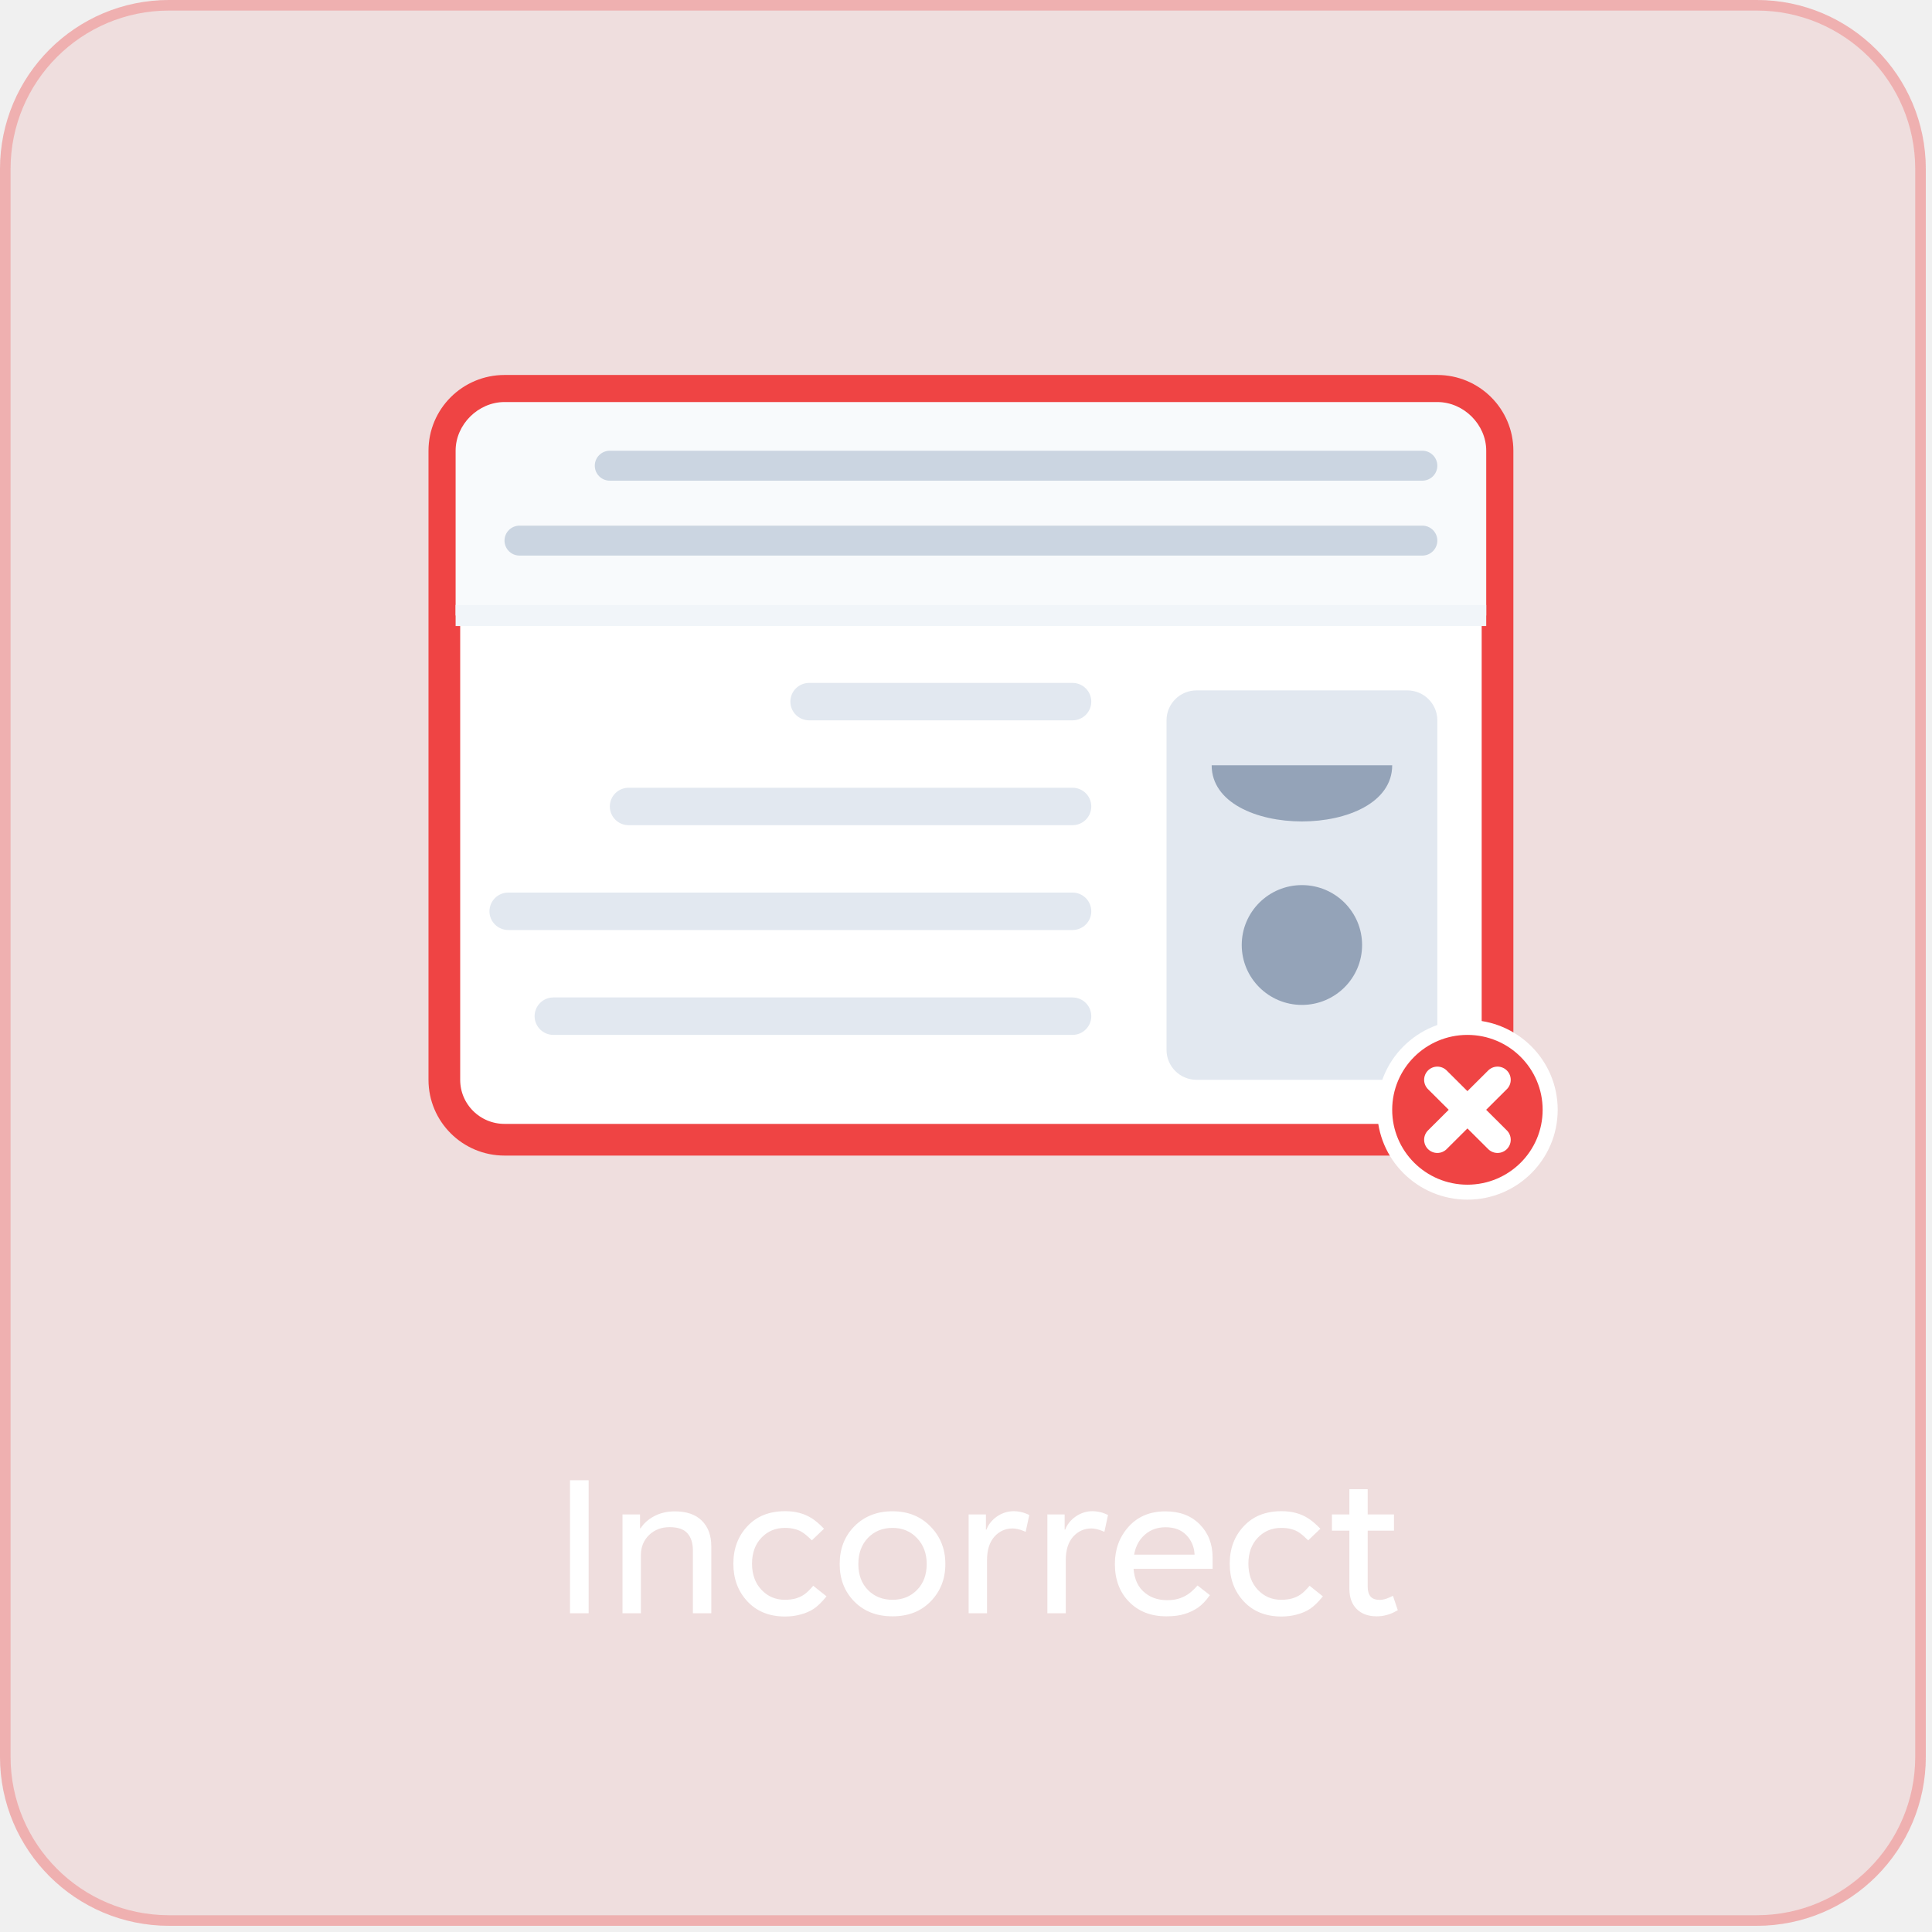
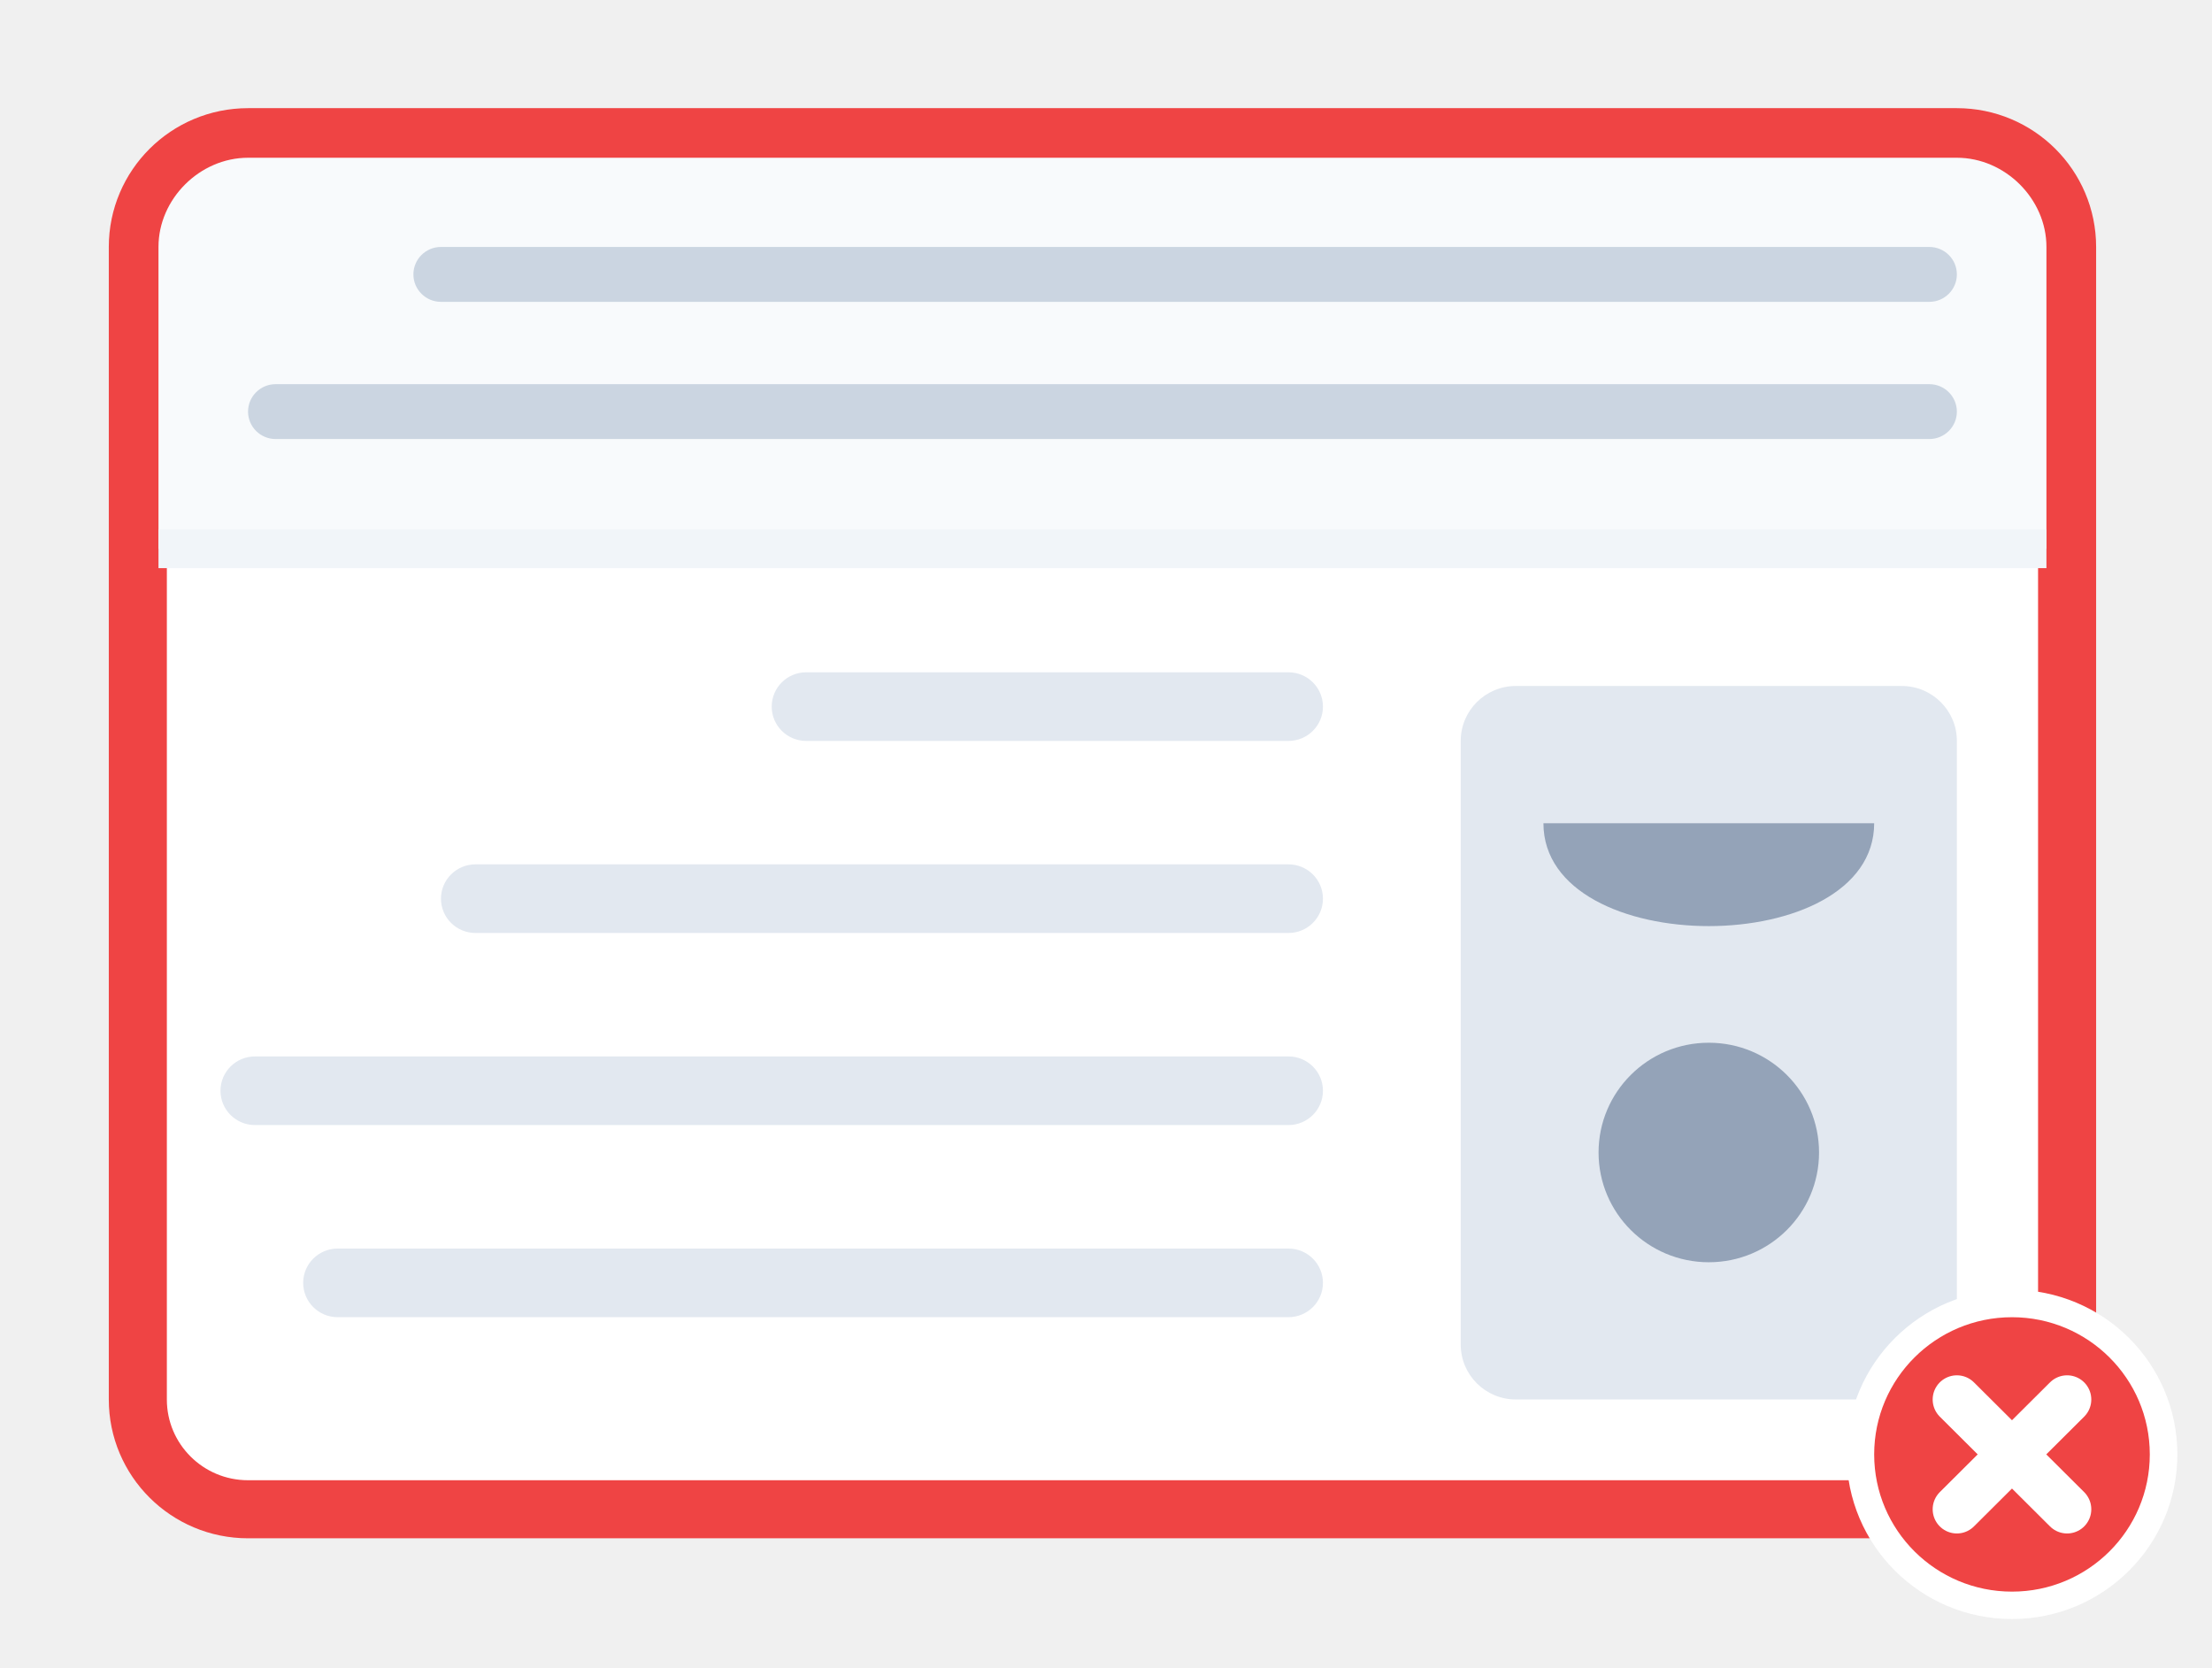
- <svg xmlns="http://www.w3.org/2000/svg" width="104" height="104" viewBox="0 0 104 104" fill="none">
-   <rect width="103.667" height="103.667" rx="9.1" fill="#EF4444" fill-opacity="0.1" />
-   <rect x="0.284" y="0.284" width="103.098" height="103.098" rx="8.815" stroke="#EF4444" stroke-opacity="0.3" stroke-width="0.569" />
-   <g clip-path="url(#clip0_7517_21507)">
-     <path d="M77.372 21.038H27.159C25.369 21.038 23.919 22.482 23.919 24.263V58.127C23.919 59.908 25.369 61.352 27.159 61.352H77.372C79.161 61.352 80.612 59.908 80.612 58.127V24.263C80.612 22.482 79.161 21.038 77.372 21.038Z" fill="white" stroke="#EF4444" stroke-width="1.706" />
-     <path d="M80.004 33.131L24.526 33.131V24.262C24.526 22.851 25.741 21.642 27.159 21.642L77.372 21.642C78.789 21.642 80.004 22.851 80.004 24.262V33.131Z" fill="#F8FAFC" />
-     <path d="M80.004 33.131L24.526 33.131" stroke="#F1F5F9" stroke-width="1.137" />
-     <path d="M27.968 29.907L76.562 29.907C77.009 29.907 77.372 29.546 77.372 29.101C77.372 28.656 77.009 28.295 76.562 28.295L27.968 28.295C27.521 28.295 27.158 28.656 27.158 29.101C27.158 29.546 27.521 29.907 27.968 29.907Z" fill="#CBD5E1" />
-     <path d="M32.828 25.875L76.562 25.875C77.009 25.875 77.372 25.515 77.372 25.069C77.372 24.624 77.009 24.263 76.562 24.263L32.828 24.263C32.38 24.263 32.018 24.624 32.018 25.069C32.018 25.515 32.38 25.875 32.828 25.875Z" fill="#CBD5E1" />
-     <path d="M64.414 58.127H75.752C76.647 58.127 77.372 57.405 77.372 56.514V38.776C77.372 37.885 76.647 37.163 75.752 37.163H64.414C63.519 37.163 62.794 37.885 62.794 38.776V56.514C62.794 57.405 63.519 58.127 64.414 58.127Z" fill="#E2E8F0" />
-     <path d="M70.083 47.645C68.294 47.645 66.843 49.089 66.843 50.87C66.843 52.651 68.294 54.095 70.083 54.095C71.872 54.095 73.322 52.651 73.322 50.87C73.322 49.089 71.872 47.645 70.083 47.645Z" fill="#94A3B8" />
-     <path d="M74.942 41.195C74.942 45.226 65.224 45.226 65.224 41.195H74.942Z" fill="#94A3B8" />
-     <path d="M29.791 55.709H57.732C58.291 55.709 58.744 55.257 58.744 54.701C58.744 54.144 58.291 53.693 57.732 53.693H29.791C29.231 53.693 28.778 54.144 28.778 54.701C28.778 55.257 29.231 55.709 29.791 55.709Z" fill="#E2E8F0" />
-     <path d="M27.361 50.063L57.732 50.063C58.291 50.063 58.744 49.612 58.744 49.056C58.744 48.499 58.291 48.048 57.732 48.048L27.361 48.048C26.802 48.048 26.348 48.499 26.348 49.056C26.348 49.612 26.802 50.063 27.361 50.063Z" fill="#E2E8F0" />
-     <path d="M33.84 44.42H57.732C58.291 44.42 58.744 43.969 58.744 43.412C58.744 42.855 58.291 42.404 57.732 42.404H33.84C33.281 42.404 32.828 42.855 32.828 43.412C32.828 43.969 33.281 44.42 33.84 44.42Z" fill="#E2E8F0" />
-     <path d="M43.559 38.776H57.732C58.291 38.776 58.744 38.325 58.744 37.769C58.744 37.212 58.291 36.761 57.732 36.761H43.559C43 36.761 42.546 37.212 42.546 37.769C42.546 38.325 43 38.776 43.559 38.776Z" fill="#E2E8F0" />
-     <path d="M78.992 64.577C81.676 64.577 83.851 62.411 83.851 59.74C83.851 57.068 81.676 54.902 78.992 54.902C76.308 54.902 74.133 57.068 74.133 59.74C74.133 62.411 76.308 64.577 78.992 64.577Z" fill="white" />
-     <path d="M78.992 63.772C81.228 63.772 83.041 61.968 83.041 59.741C83.041 57.514 81.228 55.709 78.992 55.709C76.755 55.709 74.942 57.514 74.942 59.741C74.942 61.968 76.755 63.772 78.992 63.772Z" fill="#EF4444" />
-     <path d="M77.372 58.127L80.612 61.353M80.612 58.127L77.372 61.353" stroke="white" stroke-width="1.422" stroke-linecap="round" stroke-linejoin="round" />
+ <svg xmlns="http://www.w3.org/2000/svg" width="65" height="49" viewBox="0 0 65 49" fill="none">
+   <g clip-path="url(#clip0_7517_21680)">
+     <path d="M57.503 4.031H7.289C5.5 4.031 4.05 5.475 4.05 7.256V41.12C4.05 42.902 5.5 44.346 7.289 44.346H57.503C59.292 44.346 60.742 42.902 60.742 41.12V7.256C60.742 5.475 59.292 4.031 57.503 4.031Z" fill="white" stroke="#EF4444" stroke-width="1.706" />
+     <path d="M60.135 16.125L4.657 16.125V7.255C4.657 5.844 5.872 4.635 7.289 4.635L57.503 4.635C58.92 4.635 60.135 5.844 60.135 7.255V16.125Z" fill="#F8FAFC" />
+     <path d="M60.135 16.125L4.657 16.125" stroke="#F1F5F9" stroke-width="1.137" />
+     <path d="M8.099 12.9L56.693 12.9C57.14 12.9 57.503 12.539 57.503 12.094C57.503 11.649 57.14 11.288 56.693 11.288L8.099 11.288C7.652 11.288 7.289 11.649 7.289 12.094C7.289 12.539 7.652 12.9 8.099 12.9Z" fill="#CBD5E1" />
+     <path d="M12.958 8.869L56.693 8.869C57.14 8.869 57.503 8.508 57.503 8.062C57.503 7.617 57.14 7.256 56.693 7.256L12.958 7.256C12.511 7.256 12.148 7.617 12.148 8.062C12.148 8.508 12.511 8.869 12.958 8.869Z" fill="#CBD5E1" />
+     <path d="M44.544 41.12H55.883C56.777 41.12 57.503 40.398 57.503 39.508V21.769C57.503 20.878 56.777 20.156 55.883 20.156H44.544C43.65 20.156 42.924 20.878 42.924 21.769V39.508C42.924 40.398 43.65 41.12 44.544 41.12Z" fill="#E2E8F0" />
+     <path d="M50.213 30.638C48.424 30.638 46.974 32.082 46.974 33.863C46.974 35.644 48.424 37.088 50.213 37.088C52.003 37.088 53.453 35.644 53.453 33.863C53.453 32.082 52.003 30.638 50.213 30.638Z" fill="#94A3B8" />
+     <path d="M55.073 24.188C55.073 28.219 45.354 28.219 45.354 24.188H55.073Z" fill="#94A3B8" />
+     <path d="M9.921 38.702H37.862C38.422 38.702 38.875 38.25 38.875 37.694C38.875 37.137 38.422 36.686 37.862 36.686H9.921C9.362 36.686 8.909 37.137 8.909 37.694C8.909 38.25 9.362 38.702 9.921 38.702Z" fill="#E2E8F0" />
+     <path d="M7.491 33.057L37.862 33.057C38.422 33.057 38.875 32.605 38.875 32.049C38.875 31.492 38.422 31.041 37.862 31.041L7.491 31.041C6.932 31.041 6.479 31.492 6.479 32.049C6.479 32.605 6.932 33.057 7.491 33.057Z" fill="#E2E8F0" />
+     <path d="M13.971 27.413L37.862 27.413C38.422 27.413 38.875 26.962 38.875 26.405C38.875 25.849 38.422 25.397 37.862 25.397L13.971 25.397C13.412 25.397 12.958 25.849 12.958 26.405C12.958 26.962 13.412 27.413 13.971 27.413Z" fill="#E2E8F0" />
+     <path d="M23.689 21.77L37.862 21.77C38.422 21.77 38.875 21.318 38.875 20.762C38.875 20.205 38.422 19.754 37.862 19.754H23.689C23.13 19.754 22.677 20.205 22.677 20.762C22.677 21.318 23.13 21.77 23.689 21.77Z" fill="#E2E8F0" />
+     <path d="M59.123 47.571C61.806 47.571 63.982 45.405 63.982 42.733C63.982 40.061 61.806 37.895 59.123 37.895C56.439 37.895 54.263 40.061 54.263 42.733C54.263 45.405 56.439 47.571 59.123 47.571Z" fill="white" />
+     <path d="M59.123 46.766C61.359 46.766 63.172 44.961 63.172 42.734C63.172 40.508 61.359 38.703 59.123 38.703C56.886 38.703 55.073 40.508 55.073 42.734C55.073 44.961 56.886 46.766 59.123 46.766Z" fill="#EF4444" />
+     <path d="M57.503 41.121L60.742 44.346M60.742 41.121L57.503 44.346" stroke="white" stroke-width="1.422" stroke-linecap="round" stroke-linejoin="round" />
  </g>
-   <path d="M30.682 86.842V79.682H31.687V86.842H30.682ZM33.509 86.842V81.522H34.454V82.452L34.319 82.267H34.484C34.654 82.001 34.9 81.782 35.224 81.612C35.547 81.442 35.915 81.357 36.329 81.357C36.959 81.357 37.442 81.524 37.779 81.857C38.119 82.191 38.289 82.654 38.289 83.247V86.842H37.299V83.467C37.299 83.064 37.2 82.754 37.004 82.537C36.81 82.317 36.49 82.207 36.044 82.207C35.597 82.207 35.227 82.351 34.934 82.637C34.644 82.921 34.499 83.281 34.499 83.717V86.842H33.509ZM42.257 87.017C41.417 87.017 40.743 86.747 40.237 86.207C39.73 85.667 39.477 84.989 39.477 84.172C39.477 83.366 39.728 82.694 40.232 82.157C40.735 81.617 41.413 81.347 42.267 81.347C42.55 81.347 42.807 81.379 43.037 81.442C43.267 81.502 43.48 81.594 43.677 81.717C43.877 81.837 44.103 82.029 44.357 82.292L43.702 82.917C43.519 82.734 43.36 82.597 43.227 82.507C43.097 82.417 42.952 82.352 42.792 82.312C42.635 82.269 42.455 82.247 42.252 82.247C41.742 82.247 41.319 82.426 40.982 82.782C40.648 83.136 40.482 83.599 40.482 84.172C40.482 84.749 40.65 85.217 40.987 85.577C41.327 85.937 41.747 86.117 42.247 86.117C42.46 86.117 42.654 86.094 42.827 86.047C43 85.997 43.155 85.926 43.292 85.832C43.428 85.739 43.59 85.582 43.777 85.362L44.492 85.932C44.245 86.236 44.019 86.457 43.812 86.597C43.605 86.734 43.368 86.837 43.102 86.907C42.839 86.981 42.557 87.017 42.257 87.017ZM48.044 87.007C47.194 87.007 46.508 86.741 45.984 86.207C45.461 85.674 45.2 85.002 45.2 84.192C45.2 83.369 45.465 82.691 45.995 82.157C46.528 81.621 47.211 81.352 48.044 81.352C48.878 81.352 49.559 81.626 50.09 82.172C50.623 82.716 50.889 83.389 50.889 84.192C50.889 84.989 50.628 85.657 50.105 86.197C49.584 86.737 48.898 87.007 48.044 87.007ZM48.044 86.117C48.578 86.117 49.018 85.941 49.364 85.587C49.711 85.231 49.885 84.766 49.885 84.192C49.885 83.626 49.711 83.161 49.364 82.797C49.018 82.431 48.578 82.247 48.044 82.247C47.508 82.247 47.066 82.427 46.719 82.787C46.376 83.147 46.205 83.616 46.205 84.192C46.205 84.769 46.376 85.234 46.719 85.587C47.066 85.941 47.508 86.117 48.044 86.117ZM52.142 86.842V81.522H53.072V82.437L52.967 82.337H53.102C53.212 82.051 53.403 81.814 53.676 81.627C53.95 81.441 54.252 81.347 54.581 81.347C54.685 81.347 54.795 81.359 54.911 81.382C55.028 81.402 55.14 81.436 55.246 81.482C55.353 81.529 55.407 81.552 55.407 81.552L55.212 82.457C55.212 82.457 55.165 82.439 55.072 82.402C54.978 82.362 54.882 82.332 54.782 82.312C54.685 82.289 54.595 82.277 54.511 82.277C54.121 82.277 53.793 82.426 53.526 82.722C53.263 83.019 53.132 83.441 53.132 83.987V86.842H52.142ZM56.38 86.842V81.522H57.31V82.437L57.205 82.337H57.34C57.45 82.051 57.642 81.814 57.915 81.627C58.188 81.441 58.49 81.347 58.82 81.347C58.923 81.347 59.033 81.359 59.15 81.382C59.267 81.402 59.378 81.436 59.485 81.482C59.592 81.529 59.645 81.552 59.645 81.552L59.45 82.457C59.45 82.457 59.403 82.439 59.31 82.402C59.217 82.362 59.12 82.332 59.02 82.312C58.923 82.289 58.833 82.277 58.75 82.277C58.36 82.277 58.032 82.426 57.765 82.722C57.502 83.019 57.37 83.441 57.37 83.987V86.842H56.38ZM62.784 87.007C61.957 87.007 61.289 86.747 60.779 86.227C60.269 85.707 60.014 85.027 60.014 84.187C60.014 83.397 60.261 82.729 60.754 82.182C61.247 81.632 61.909 81.357 62.739 81.357C63.509 81.357 64.124 81.591 64.584 82.057C65.044 82.524 65.274 83.117 65.274 83.837V84.452H60.574V83.687H64.304V83.677C64.284 83.271 64.139 82.926 63.869 82.642C63.599 82.356 63.222 82.212 62.739 82.212C62.236 82.212 61.821 82.389 61.494 82.742C61.171 83.092 61.009 83.574 61.009 84.187C61.009 84.827 61.179 85.312 61.519 85.642C61.859 85.972 62.296 86.137 62.829 86.137C63.062 86.137 63.267 86.111 63.444 86.057C63.621 86.004 63.786 85.927 63.939 85.827C64.096 85.724 64.271 85.564 64.464 85.347L65.129 85.867C64.916 86.167 64.701 86.392 64.484 86.542C64.267 86.689 64.027 86.802 63.764 86.882C63.501 86.966 63.174 87.007 62.784 87.007ZM68.976 87.017C68.136 87.017 67.462 86.747 66.956 86.207C66.449 85.667 66.196 84.989 66.196 84.172C66.196 83.366 66.447 82.694 66.951 82.157C67.454 81.617 68.132 81.347 68.986 81.347C69.269 81.347 69.526 81.379 69.756 81.442C69.986 81.502 70.199 81.594 70.396 81.717C70.596 81.837 70.822 82.029 71.076 82.292L70.421 82.917C70.237 82.734 70.079 82.597 69.946 82.507C69.816 82.417 69.671 82.352 69.511 82.312C69.354 82.269 69.174 82.247 68.971 82.247C68.461 82.247 68.037 82.426 67.701 82.782C67.367 83.136 67.201 83.599 67.201 84.172C67.201 84.749 67.369 85.217 67.706 85.577C68.046 85.937 68.466 86.117 68.966 86.117C69.179 86.117 69.372 86.094 69.546 86.047C69.719 85.997 69.874 85.926 70.011 85.832C70.147 85.739 70.309 85.582 70.496 85.362L71.211 85.932C70.964 86.236 70.737 86.457 70.531 86.597C70.324 86.734 70.087 86.837 69.821 86.907C69.557 86.981 69.276 87.017 68.976 87.017ZM74.108 87.007C73.655 87.007 73.297 86.877 73.033 86.617C72.77 86.354 72.638 85.989 72.638 85.522V80.162H73.623V85.412C73.623 85.642 73.675 85.819 73.778 85.942C73.882 86.062 74.047 86.122 74.273 86.122C74.343 86.122 74.422 86.112 74.508 86.092C74.598 86.072 74.7 86.036 74.813 85.982C74.927 85.929 74.983 85.902 74.983 85.902L75.243 86.677C75.243 86.677 75.178 86.712 75.048 86.782C74.922 86.849 74.778 86.902 74.618 86.942C74.462 86.986 74.292 87.007 74.108 87.007ZM71.698 82.397V81.522H75.038V82.397H71.698Z" fill="white" />
  <defs>
-     <clipPath id="clip0_7517_21507">
-       <rect width="64.792" height="48.378" fill="white" transform="translate(19.8694 17.0068)" />
+     <clipPath id="clip0_7517_21680">
+       <rect width="64.792" height="48.378" fill="white" />
    </clipPath>
  </defs>
</svg>
